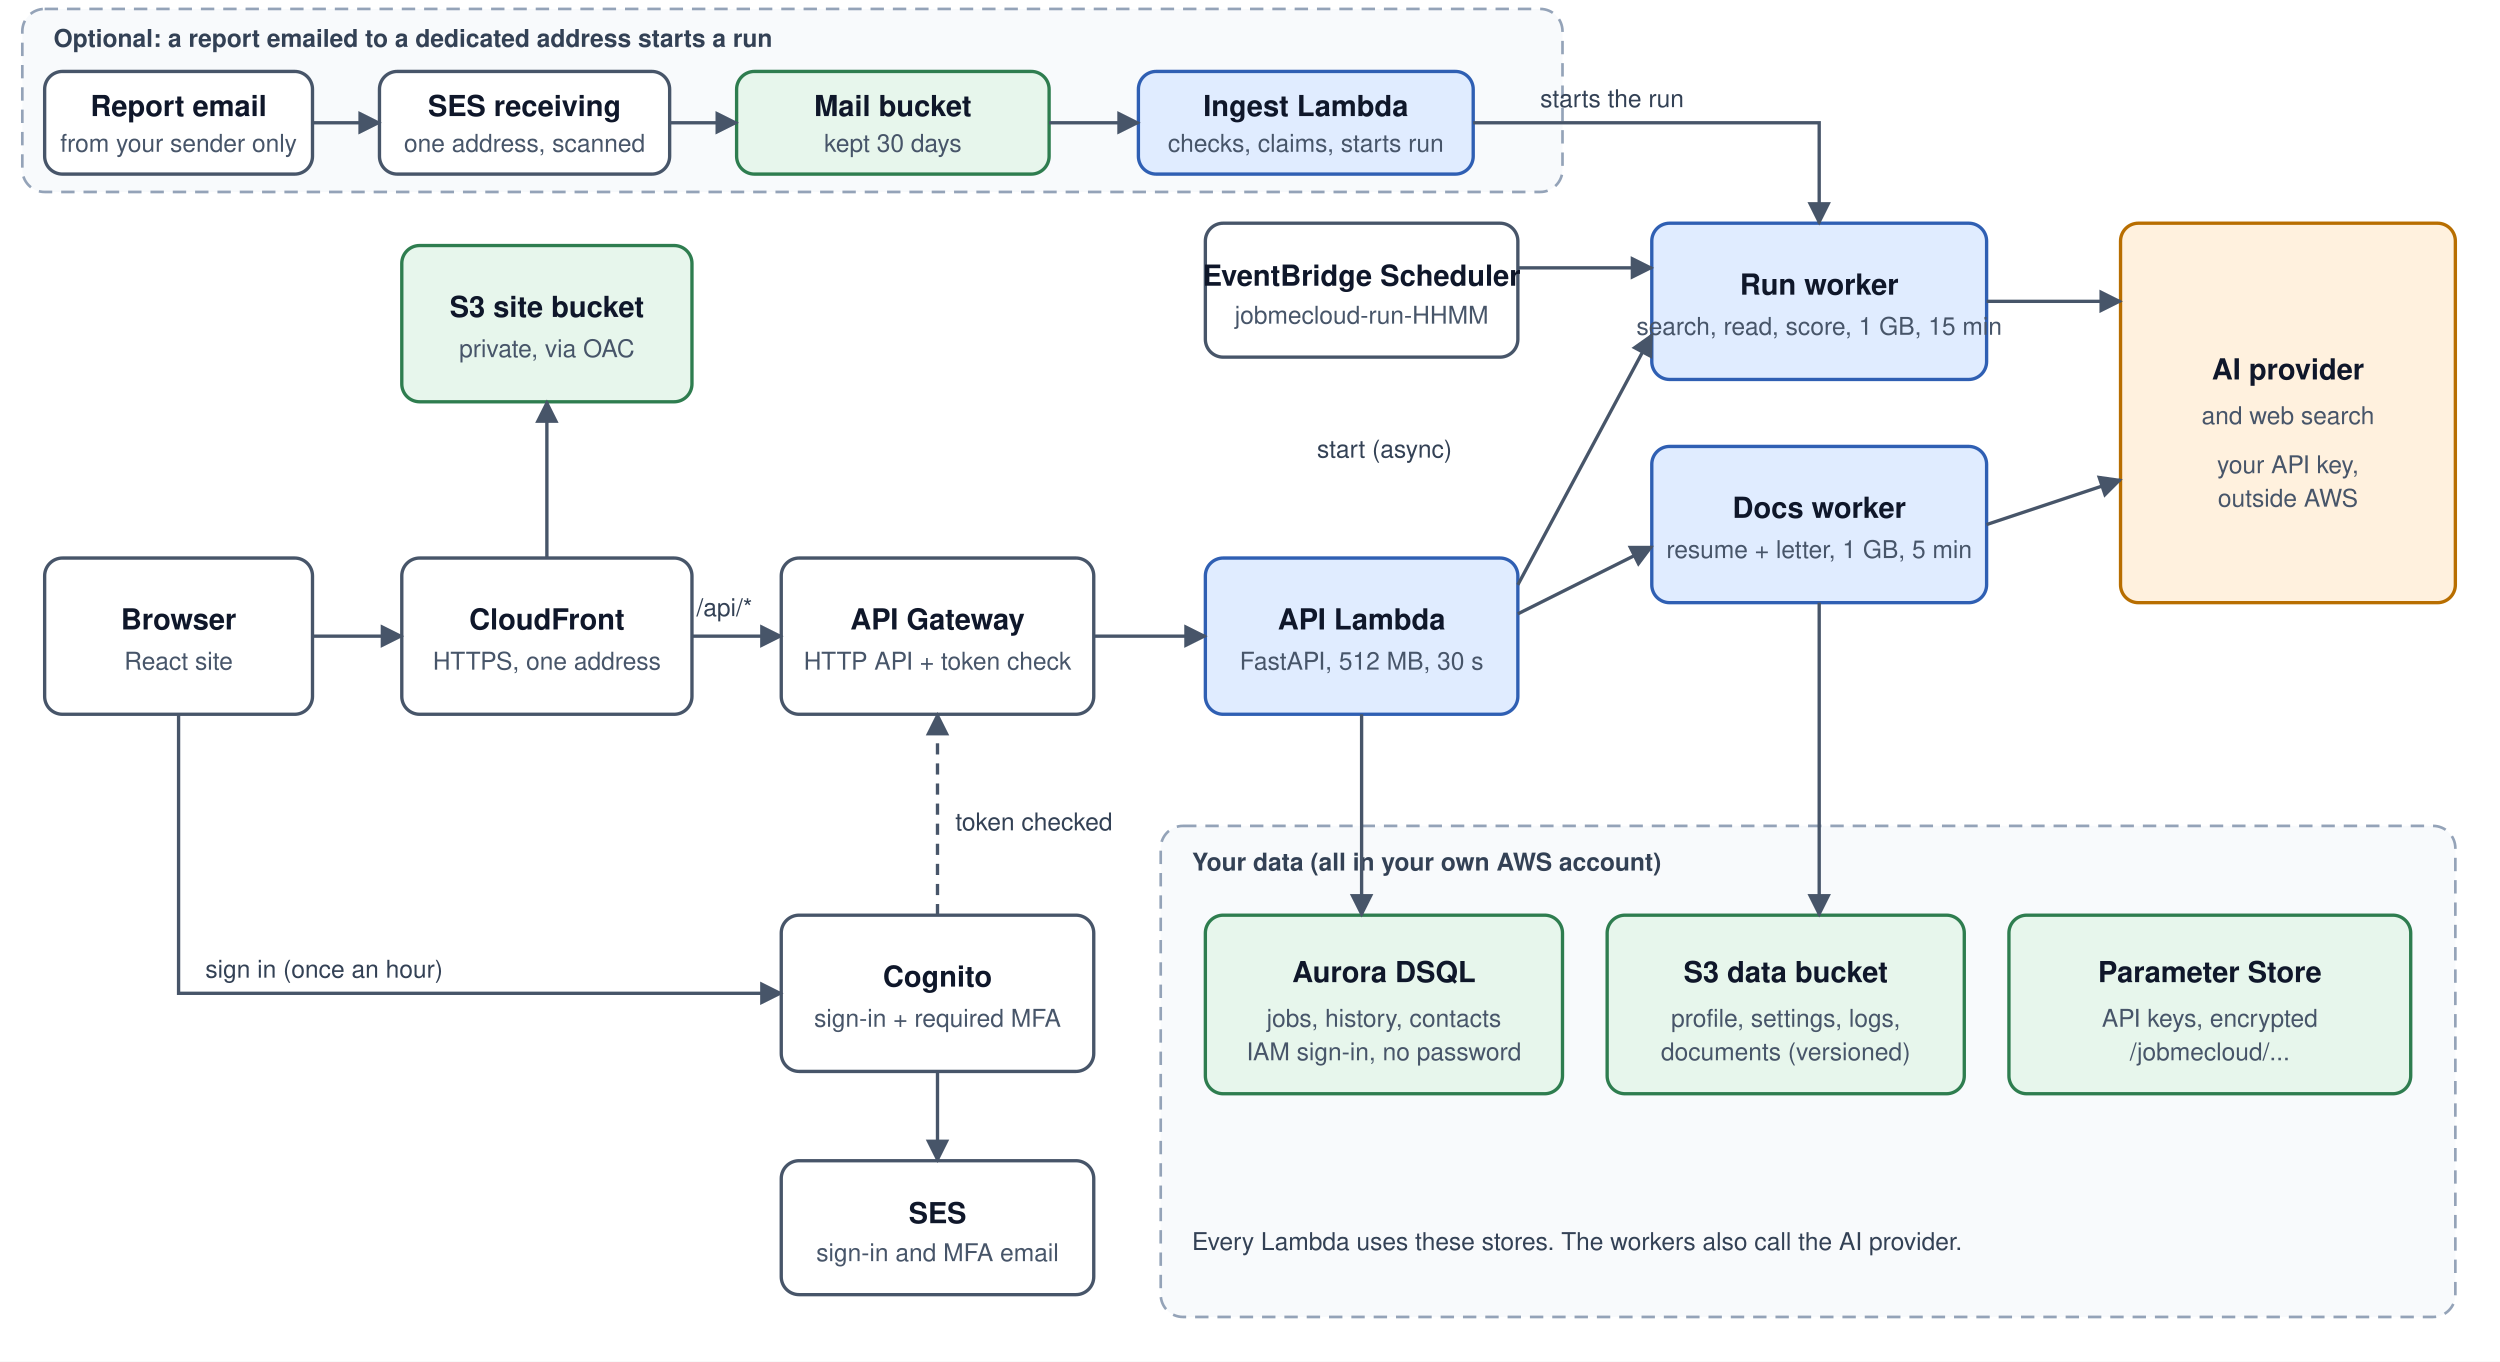
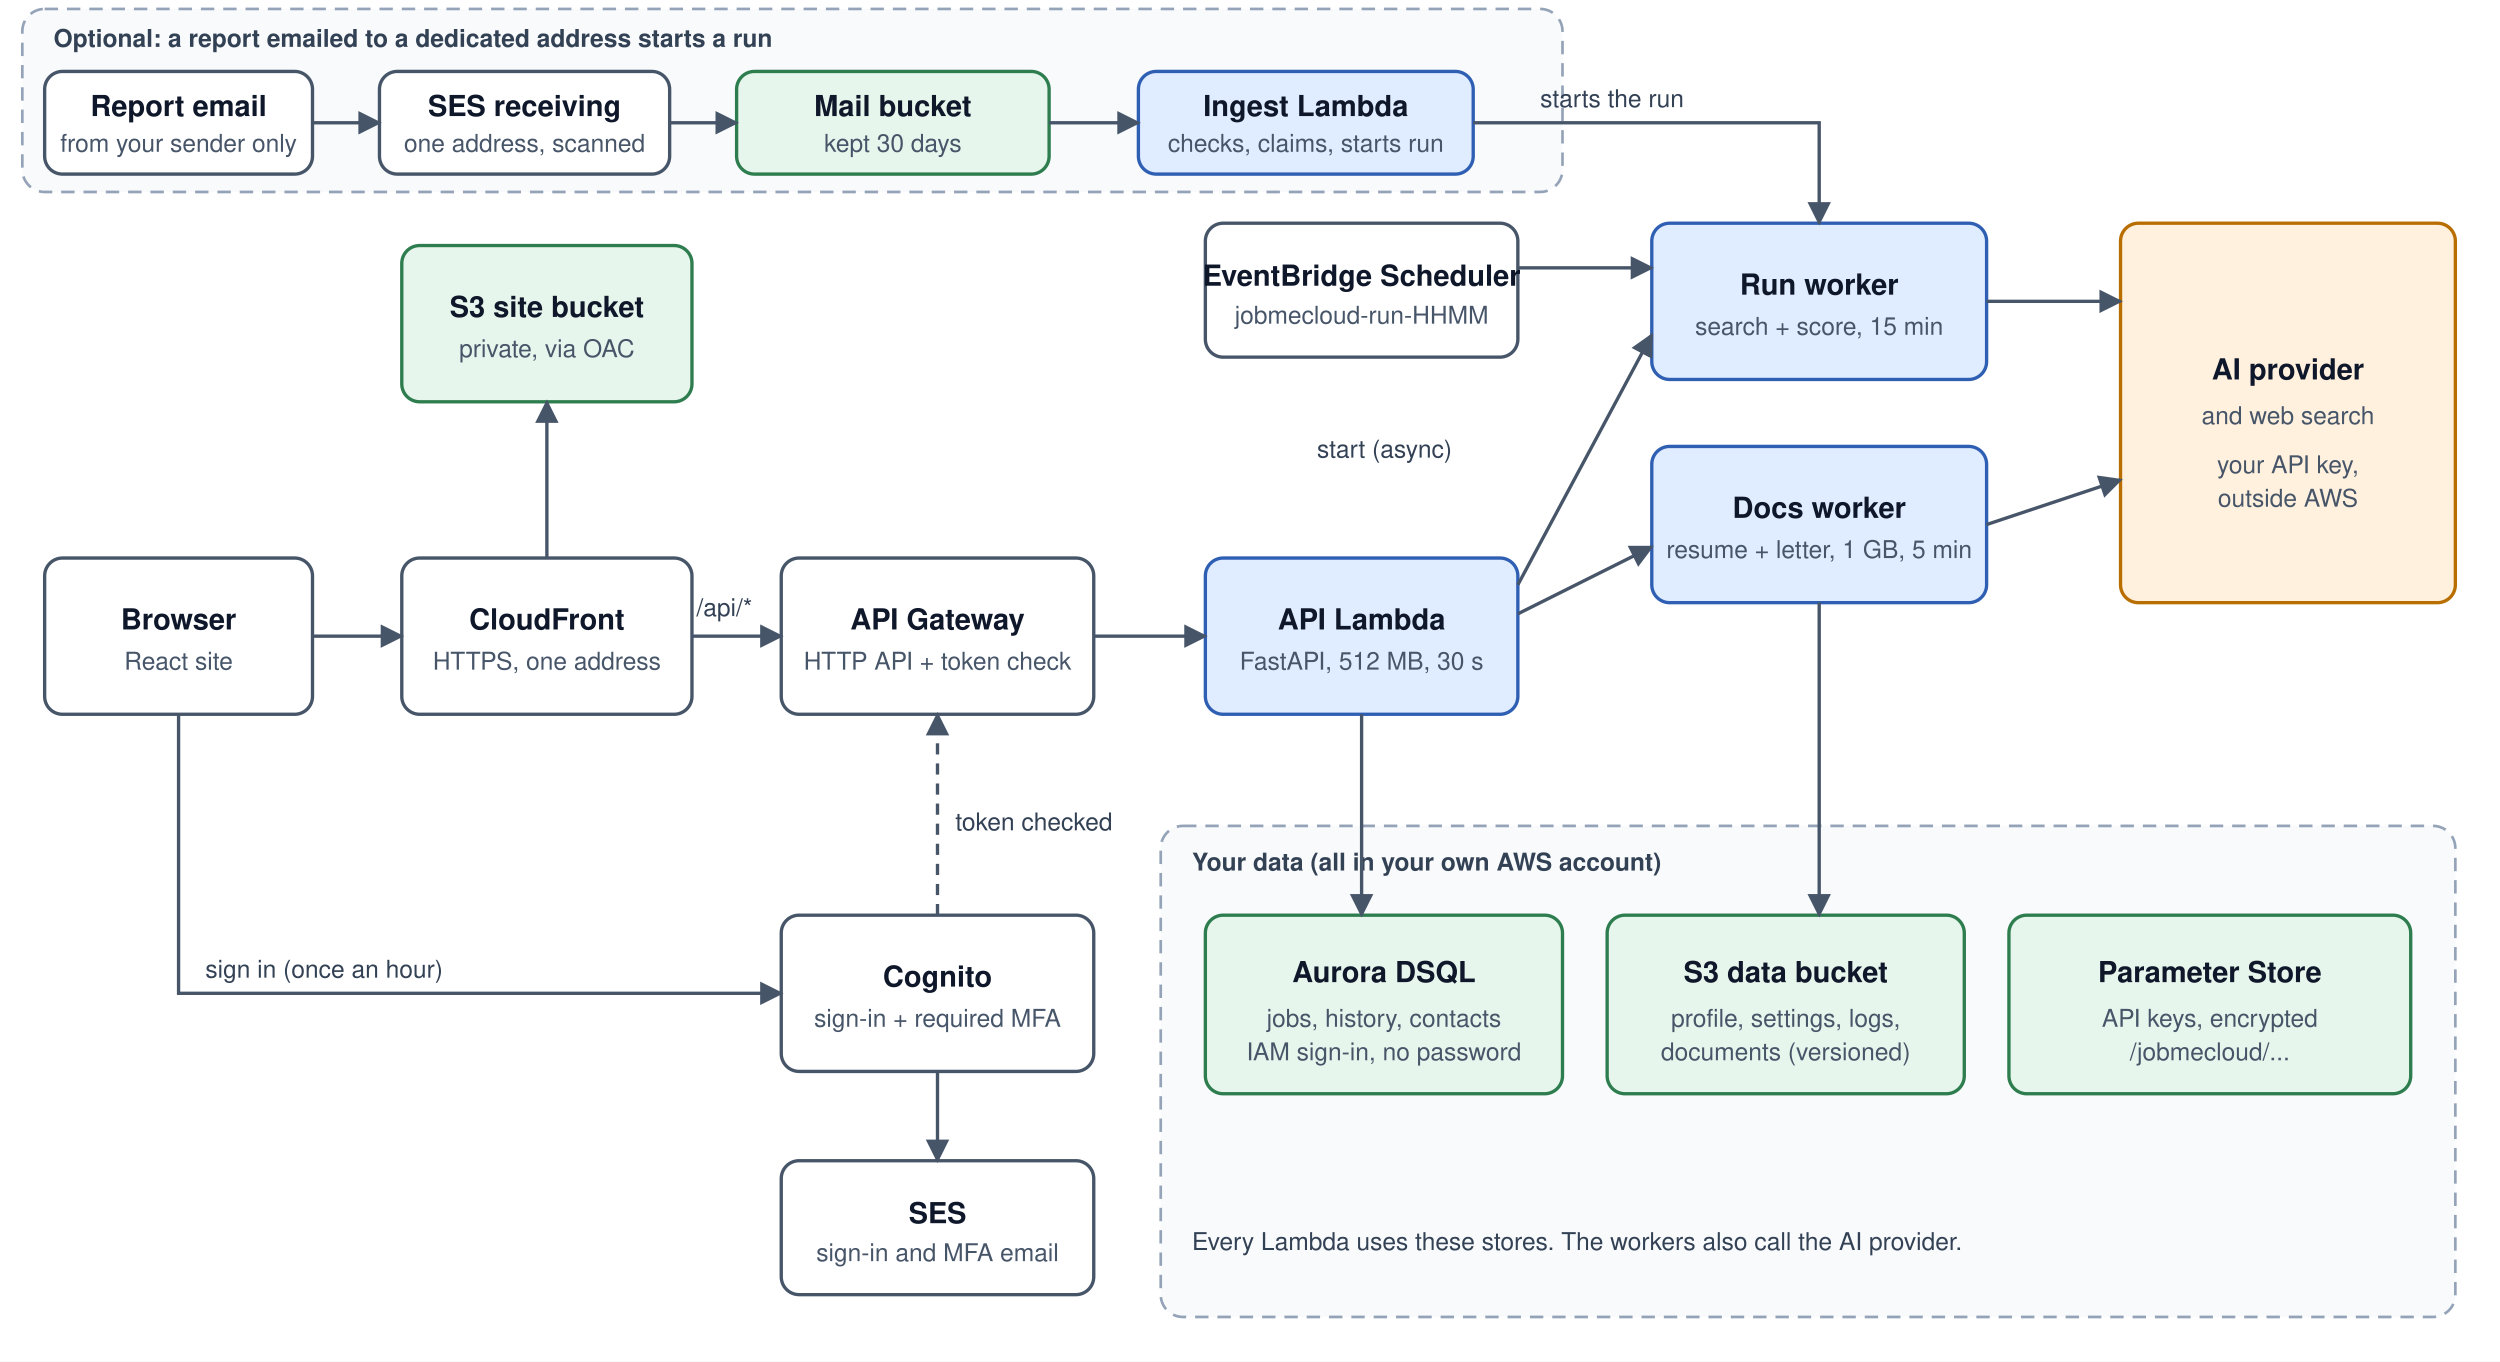
<svg xmlns="http://www.w3.org/2000/svg" viewBox="0 0 1120 610" width="1120" height="610" font-family="Segoe UI, Helvetica, Arial, sans-serif" font-size="13">
  <defs>
    <marker id="a" viewBox="0 0 10 10" refX="9" refY="5" markerWidth="7" markerHeight="7" orient="auto-start-reverse">
      <path d="M0,0 L10,5 L0,10 z" fill="#475569" />
    </marker>
    <style>
      .box { fill: #ffffff; stroke: #475569; stroke-width: 1.5; }
      .fn { fill: #e0ecff; stroke: #2f5fb3; stroke-width: 1.5; }
      .data { fill: #e7f6ec; stroke: #2e7d4f; stroke-width: 1.5; }
      .ext { fill: #fff1de; stroke: #b86e00; stroke-width: 1.5; }
      .zone { fill: #f8fafc; stroke: #94a3b8; stroke-width: 1.2; stroke-dasharray: 6 4; }
      .t { fill: #0f172a; font-weight: 600; text-anchor: middle; }
      .s { fill: #475569; font-size: 11px; text-anchor: middle; }
      .l { fill: #334155; font-size: 11px; }
      .line { stroke: #475569; stroke-width: 1.5; fill: none; marker-end: url(#a); }
      .dash { stroke: #475569; stroke-width: 1.5; fill: none; stroke-dasharray: 5 4; marker-end: url(#a); }
    </style>
  </defs>
  <rect width="1120" height="610" fill="#ffffff" />
  <rect class="zone" x="520" y="370" width="580" height="220" rx="10" />
  <text class="l" x="534" y="390" font-weight="600">Your data (all in your own AWS account)</text>
  <rect class="zone" x="10" y="4" width="690" height="82" rx="10" />
  <text class="l" x="24" y="21" font-weight="600">Optional: a report emailed to a dedicated address starts a run</text>
  <rect class="box" x="20" y="32" width="120" height="46" rx="8" />
  <text class="t" x="80" y="52">Report email</text>
  <text class="s" x="80" y="68">from your sender only</text>
  <rect class="box" x="170" y="32" width="130" height="46" rx="8" />
  <text class="t" x="235" y="52">SES receiving</text>
  <text class="s" x="235" y="68">one address, scanned</text>
  <rect class="data" x="330" y="32" width="140" height="46" rx="8" />
  <text class="t" x="400" y="52">Mail bucket</text>
  <text class="s" x="400" y="68">kept 30 days</text>
  <rect class="fn" x="510" y="32" width="150" height="46" rx="8" />
  <text class="t" x="585" y="52">Ingest Lambda</text>
  <text class="s" x="585" y="68">checks, claims, starts run</text>
  <rect class="box" x="20" y="250" width="120" height="70" rx="8" />
  <text class="t" x="80" y="282">Browser</text>
  <text class="s" x="80" y="300">React site</text>
  <rect class="box" x="180" y="250" width="130" height="70" rx="8" />
  <text class="t" x="245" y="282">CloudFront</text>
  <text class="s" x="245" y="300">HTTPS, one address</text>
  <rect class="data" x="180" y="110" width="130" height="70" rx="8" />
  <text class="t" x="245" y="142">S3 site bucket</text>
  <text class="s" x="245" y="160">private, via OAC</text>
  <rect class="box" x="350" y="250" width="140" height="70" rx="8" />
  <text class="t" x="420" y="282">API Gateway</text>
  <text class="s" x="420" y="300">HTTP API + token check</text>
  <rect class="fn" x="540" y="250" width="140" height="70" rx="8" />
  <text class="t" x="610" y="282">API Lambda</text>
  <text class="s" x="610" y="300">FastAPI, 512 MB, 30 s</text>
  <rect class="box" x="350" y="410" width="140" height="70" rx="8" />
  <text class="t" x="420" y="442">Cognito</text>
  <text class="s" x="420" y="460">sign-in + required MFA</text>
  <rect class="box" x="350" y="520" width="140" height="60" rx="8" />
  <text class="t" x="420" y="548">SES</text>
  <text class="s" x="420" y="565">sign-in and MFA email</text>
  <rect class="box" x="540" y="100" width="140" height="60" rx="8" />
  <text class="t" x="610" y="128">EventBridge Scheduler</text>
  <text class="s" x="610" y="145">jobmecloud-run-HHMM</text>
  <rect class="fn" x="740" y="100" width="150" height="70" rx="8" />
  <text class="t" x="815" y="132">Run worker</text>
-   <text class="s" x="815" y="150">search, read, score, 1 GB, 15 min</text>
+   <text class="s" x="815" y="150">search + score, 15 min</text>
  <rect class="fn" x="740" y="200" width="150" height="70" rx="8" />
  <text class="t" x="815" y="232">Docs worker</text>
  <text class="s" x="815" y="250">resume + letter, 1 GB, 5 min</text>
  <rect class="ext" x="950" y="100" width="150" height="170" rx="8" />
  <text class="t" x="1025" y="170">AI provider</text>
  <text class="s" x="1025" y="190">and web search</text>
  <text class="s" x="1025" y="212">your API key,</text>
  <text class="s" x="1025" y="227">outside AWS</text>
  <rect class="data" x="540" y="410" width="160" height="80" rx="8" />
  <text class="t" x="620" y="440">Aurora DSQL</text>
  <text class="s" x="620" y="460">jobs, history, contacts</text>
  <text class="s" x="620" y="475">IAM sign-in, no password</text>
  <rect class="data" x="720" y="410" width="160" height="80" rx="8" />
  <text class="t" x="800" y="440">S3 data bucket</text>
  <text class="s" x="800" y="460">profile, settings, logs,</text>
  <text class="s" x="800" y="475">documents (versioned)</text>
  <rect class="data" x="900" y="410" width="180" height="80" rx="8" />
  <text class="t" x="990" y="440">Parameter Store</text>
  <text class="s" x="990" y="460">API keys, encrypted</text>
  <text class="s" x="990" y="475">/jobmecloud/...</text>
  <path class="line" d="M140 55 H170" />
  <path class="line" d="M300 55 H330" />
  <path class="line" d="M470 55 H510" />
  <path class="line" d="M660 55 H815 V100" />
  <text class="l" x="690" y="48">starts the run</text>
  <path class="line" d="M140 285 H180" />
  <path class="line" d="M245 250 V180" />
  <path class="line" d="M310 285 H350" />
  <text class="l" x="312" y="276">/api/*</text>
  <path class="line" d="M490 285 H540" />
  <path class="line" d="M80 320 V445 H350" />
  <text class="l" x="92" y="438">sign in (once an hour)</text>
  <path class="dash" d="M420 410 V320" />
  <text class="l" x="428" y="372">token checked</text>
  <path class="line" d="M420 480 V520" />
  <path class="line" d="M680 120 H740" transform="translate(0,0)" />
  <path class="line" d="M680 275 L740 245" />
  <path class="line" d="M680 262 L740 150" />
  <text class="l" x="590" y="205">start (async)</text>
  <text class="l" x="534" y="560">Every Lambda uses these stores. The workers also call the AI provider.</text>
  <path class="line" d="M890 135 H950" />
  <path class="line" d="M890 235 L950 215" />
  <path class="line" d="M610 320 V410" />
  <path class="line" d="M815 270 V410" />
</svg>
